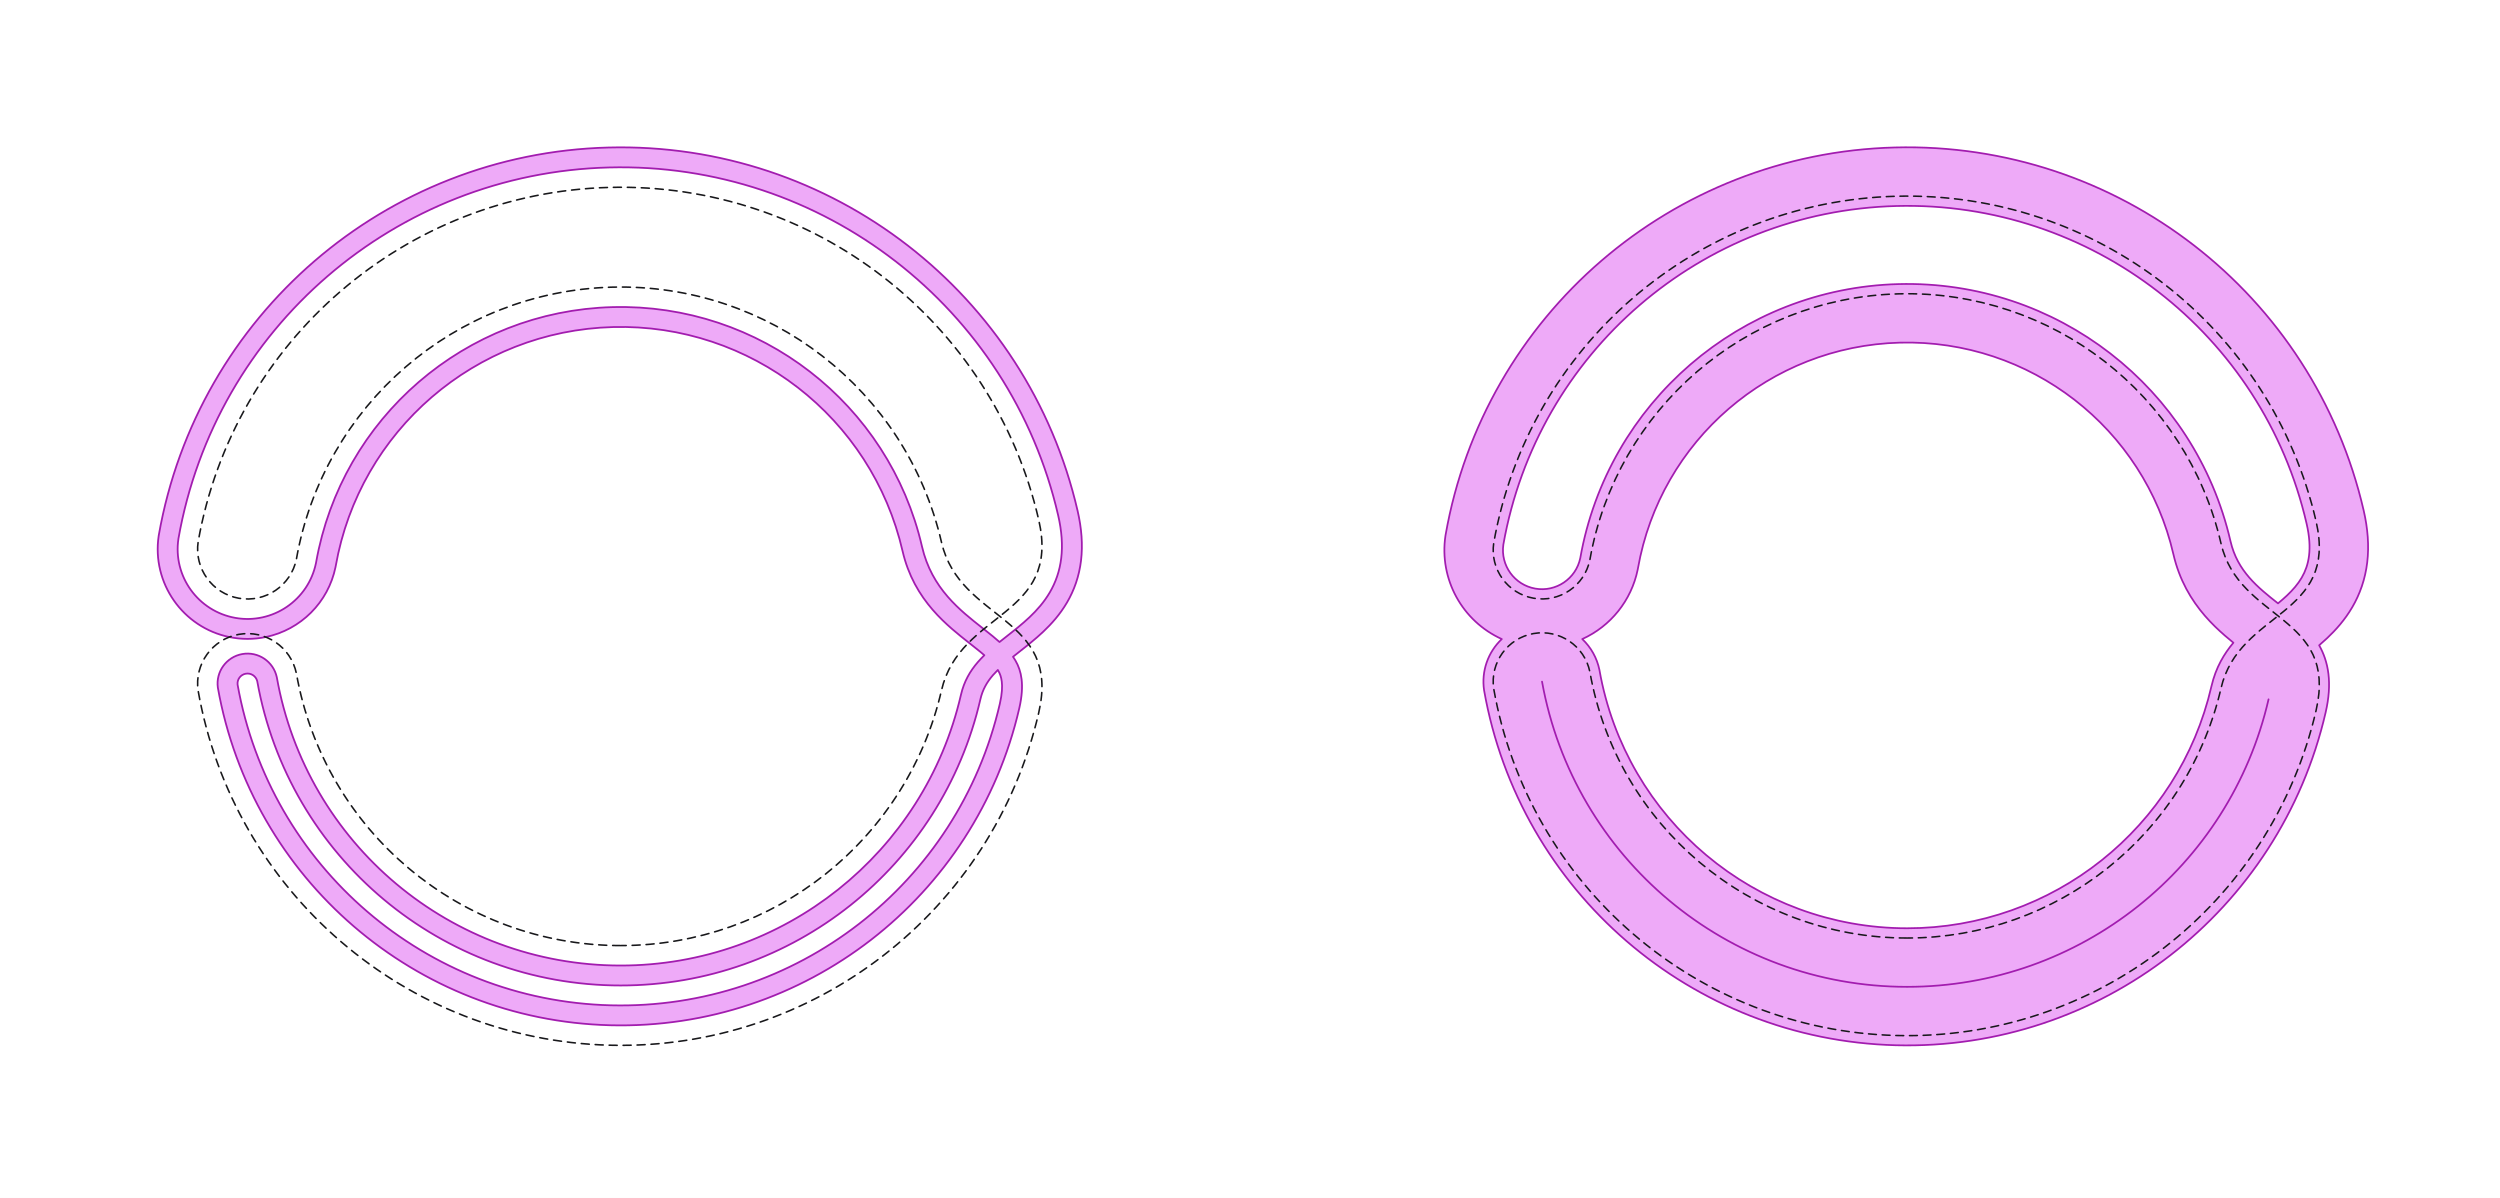
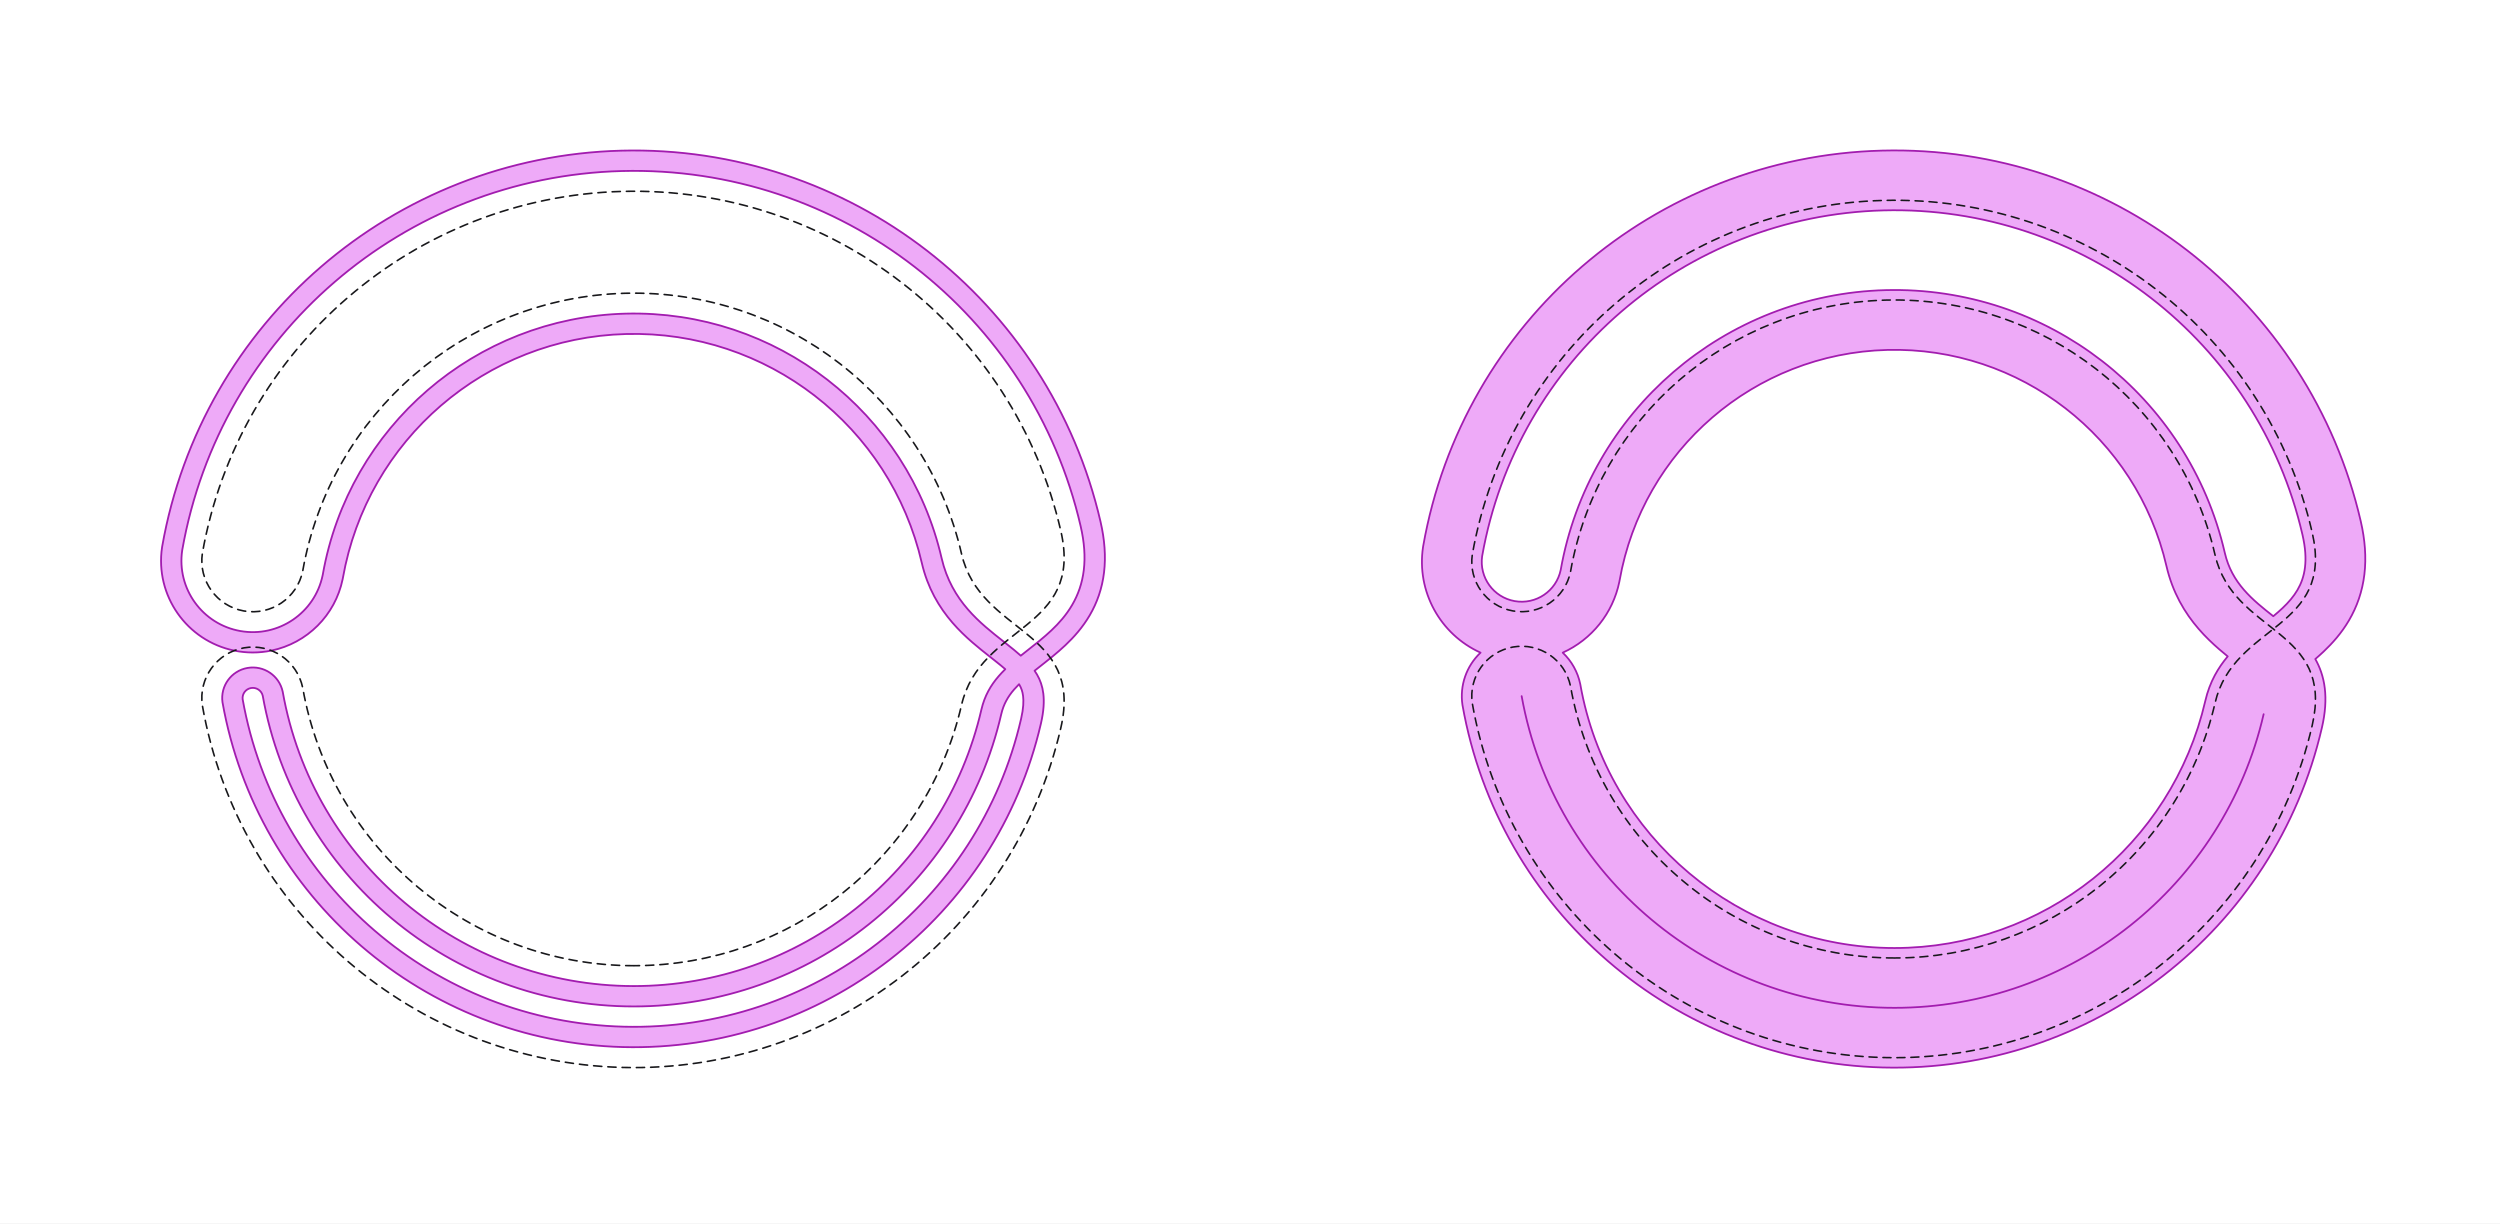
- <svg xmlns="http://www.w3.org/2000/svg" width="960" height="460" viewBox="30 0 960 460">
+ <svg xmlns="http://www.w3.org/2000/svg" width="940" height="460" viewBox="30 0 940 460">
  <rect x="0" y="0" width="1050" height="460" fill="white" />
  <svg x="18" y="14" width="500" height="430" viewBox="-37.575 -40.575 574.273 561.15" preserveAspectRatio="xMidYMid meet">
    <path d="M 439.85 262.885 C 441.087 261.89 442.356 260.89 443.645 259.875 C 445.006 258.803 446.389 257.714 447.781 256.591 C 448.272 256.194 448.764 255.794 449.256 255.388 C 451.144 253.833 453.037 252.204 454.892 250.449 C 458.595 246.947 462.178 242.917 465.049 238.007 C 466.482 235.555 467.728 232.892 468.704 230.024 C 469.68 227.157 470.383 224.092 470.77 220.855 C 471.544 214.371 471.052 207.263 469.233 199.386 A 225 225 0 0 0 28.418 210.929 A 10 10 0 0 0 28.373 211.208 A 35.01 35.01 0 0 0 97.302 223.362 A 10 10 0 0 0 97.355 223.085 A 155 155 0 0 1 401.027 215.133 C 402.218 220.29 404.016 224.947 406.236 229.108 C 408.457 233.271 411.087 236.924 413.888 240.159 C 416.691 243.396 419.662 246.222 422.613 248.785 C 425.565 251.349 428.5 253.656 431.271 255.838 C 431.508 256.025 431.744 256.211 431.979 256.396 C 433.566 257.646 435.094 258.858 436.539 260.048 C 437.701 261.005 438.808 261.949 439.85 262.885 Z M 449.832 267.731 C 448.724 268.604 447.651 269.45 446.621 270.274 C 447.039 270.873 447.426 271.477 447.783 272.087 C 448.587 273.462 449.247 274.88 449.77 276.42 C 450.294 277.959 450.685 279.626 450.911 281.517 C 451.361 285.288 451.154 290.016 449.746 296.115 A 205 205 0 0 1 48.142 285.753 A 15.01 15.01 0 0 1 77.687 280.547 A 175 175 0 0 0 250 425 A 175 175 0 0 0 420.515 289.366 C 421.311 285.918 422.457 282.976 423.881 280.306 C 425.305 277.637 427.02 275.228 429.009 272.932 C 430.019 271.764 431.101 270.628 432.245 269.51 C 431.596 268.946 430.907 268.365 430.18 267.766 C 428.636 266.494 426.925 265.144 425.084 263.694 C 424.868 263.524 424.649 263.352 424.429 263.178 C 421.833 261.134 418.998 258.891 416.056 256.335 C 412.864 253.563 409.539 250.413 406.328 246.705 C 403.12 243 400.032 238.725 397.413 233.816 C 394.795 228.908 392.671 223.393 391.284 217.382 A 145 145 0 0 0 107.203 224.821 A 20 20 0 0 1 107.097 225.377 A 45.01 45.01 0 0 1 72.104 260.392 A 45.01 45.01 0 0 1 53.914 260.392 A 45.01 45.01 0 0 1 18.48 209.751 A 20 20 0 0 1 18.57 209.193 A 235 235 0 0 1 478.977 197.137 C 481.001 205.902 481.636 214.2 480.699 222.041 C 480.232 225.951 479.373 229.714 478.171 233.246 C 476.969 236.778 475.43 240.064 473.682 243.054 C 470.177 249.048 465.909 253.794 461.764 257.714 C 459.684 259.681 457.617 261.456 455.615 263.106 C 455.229 263.424 454.845 263.737 454.464 264.046 C 452.868 265.341 451.318 266.561 449.832 267.731 Z M 250 435 A 185 185 0 0 1 67.88 282.516 A 5.01 5.01 0 0 0 58.03 284.24 A 195 195 0 0 0 440.002 293.865 C 441.205 288.656 441.27 285.117 440.981 282.703 C 440.836 281.485 440.602 280.517 440.304 279.641 C 440.006 278.766 439.639 277.971 439.15 277.134 C 439.103 277.053 439.054 276.972 439.004 276.89 C 438.121 277.762 437.309 278.623 436.569 279.477 C 434.987 281.304 433.73 283.092 432.704 285.014 C 431.678 286.937 430.858 289.021 430.258 291.616 A 185 185 0 0 1 250 435 Z" fill="#d946ef" fill-opacity="0.46" fill-rule="nonzero" stroke="#a21caf" stroke-width="0.9" stroke-linejoin="round" />
    <path d="M 250 415 A 165 165 0 0 1 87.507 278.652 A 25.01 25.01 0 0 0 38.266 287.334 A 215 215 0 0 0 459.49 298.364 C 470.799 249.377 420.024 252.964 410.771 212.883 A 165 165 0 0 0 87.507 221.348 A 25.01 25.01 0 0 1 38.266 212.666 A 215 215 0 0 1 459.49 201.636 C 470.799 250.623 420.024 247.036 410.771 287.117 A 165 165 0 0 1 250 415 Z" fill="none" stroke="#18181b" stroke-width="0.8" stroke-dasharray="4 3" stroke-linecap="round" />
  </svg>
-   <svg x="512" y="14" width="500" height="430" viewBox="-43.775 -46.775 586.673 573.55" preserveAspectRatio="xMidYMid meet">
+   <svg x="492" y="14" width="500" height="430" viewBox="-43.775 -46.775 586.673 573.55" preserveAspectRatio="xMidYMid meet">
    <path d="M 439.975 243.599 C 441.597 242.257 443.143 240.915 444.585 239.552 C 447.623 236.678 450.179 233.72 452.099 230.436 C 453.06 228.792 453.867 227.063 454.504 225.191 C 455.141 223.32 455.61 221.303 455.876 219.076 C 456.407 214.627 456.128 209.304 454.618 202.76 A 210 210 0 0 0 43.203 213.461 A 20.01 20.01 0 0 0 82.596 220.406 A 170 170 0 0 1 415.643 211.758 C 416.538 215.634 417.847 219.005 419.47 222.047 C 421.093 225.09 423.037 227.81 425.229 230.341 C 427.42 232.872 429.859 235.211 432.45 237.461 C 434.861 239.555 437.401 241.571 439.975 243.599 Z M 111.994 226.384 A 50.01 50.01 0 0 1 83.619 261.876 A 30.01 30.01 0 0 1 92.404 277.645 A 5 5 0 0 1 92.431 277.784 A 160 160 0 0 0 250 410 A 160 160 0 0 0 405.899 285.992 C 406.991 281.262 408.626 277.034 410.647 273.245 C 412.527 269.723 414.735 266.587 417.123 263.752 C 415.722 262.614 414.268 261.405 412.777 260.109 C 409.465 257.233 405.962 253.921 402.548 249.978 C 399.137 246.038 395.82 241.452 393.002 236.17 C 390.184 230.889 387.898 224.945 386.412 218.507 A 140 140 0 0 0 112.127 225.689 A 25 25 0 0 1 111.994 226.384 Z M 465.199 261.347 C 463.796 262.674 462.408 263.909 461.051 265.072 C 462.192 267.096 463.18 269.265 463.971 271.587 C 464.834 274.122 465.459 276.838 465.805 279.738 C 466.499 285.544 466.077 292.057 464.361 299.489 A 220 220 0 0 1 33.342 288.203 A 5 5 0 0 1 33.32 288.063 A 30.01 30.01 0 0 1 42.399 261.876 A 50.01 50.01 0 0 1 13.533 209.022 A 25 25 0 0 1 13.646 208.324 A 240 240 0 0 1 483.849 196.012 C 485.975 205.222 486.682 214.115 485.664 222.634 C 485.157 226.88 484.219 230.993 482.904 234.857 C 481.589 238.721 479.903 242.319 477.998 245.578 C 474.177 252.114 469.566 257.217 465.199 261.347 Z M 250 440 A 190 190 0 0 1 63.009 283.68 A 190 190 0 0 0 250 440 A 190 190 0 0 0 435.13 292.741 A 190 190 0 0 1 250 440 Z" fill="#d946ef" fill-opacity="0.46" fill-rule="nonzero" stroke="#a21caf" stroke-width="0.9" stroke-linejoin="round" />
    <path d="M 250 415 A 165 165 0 0 1 87.507 278.652 A 25.01 25.01 0 0 0 38.266 287.334 A 215 215 0 0 0 459.49 298.364 C 470.799 249.377 420.024 252.964 410.771 212.883 A 165 165 0 0 0 87.507 221.348 A 25.01 25.01 0 0 1 38.266 212.666 A 215 215 0 0 1 459.49 201.636 C 470.799 250.623 420.024 247.036 410.771 287.117 A 165 165 0 0 1 250 415 Z" fill="none" stroke="#18181b" stroke-width="0.8" stroke-dasharray="4 3" stroke-linecap="round" />
  </svg>
</svg>
